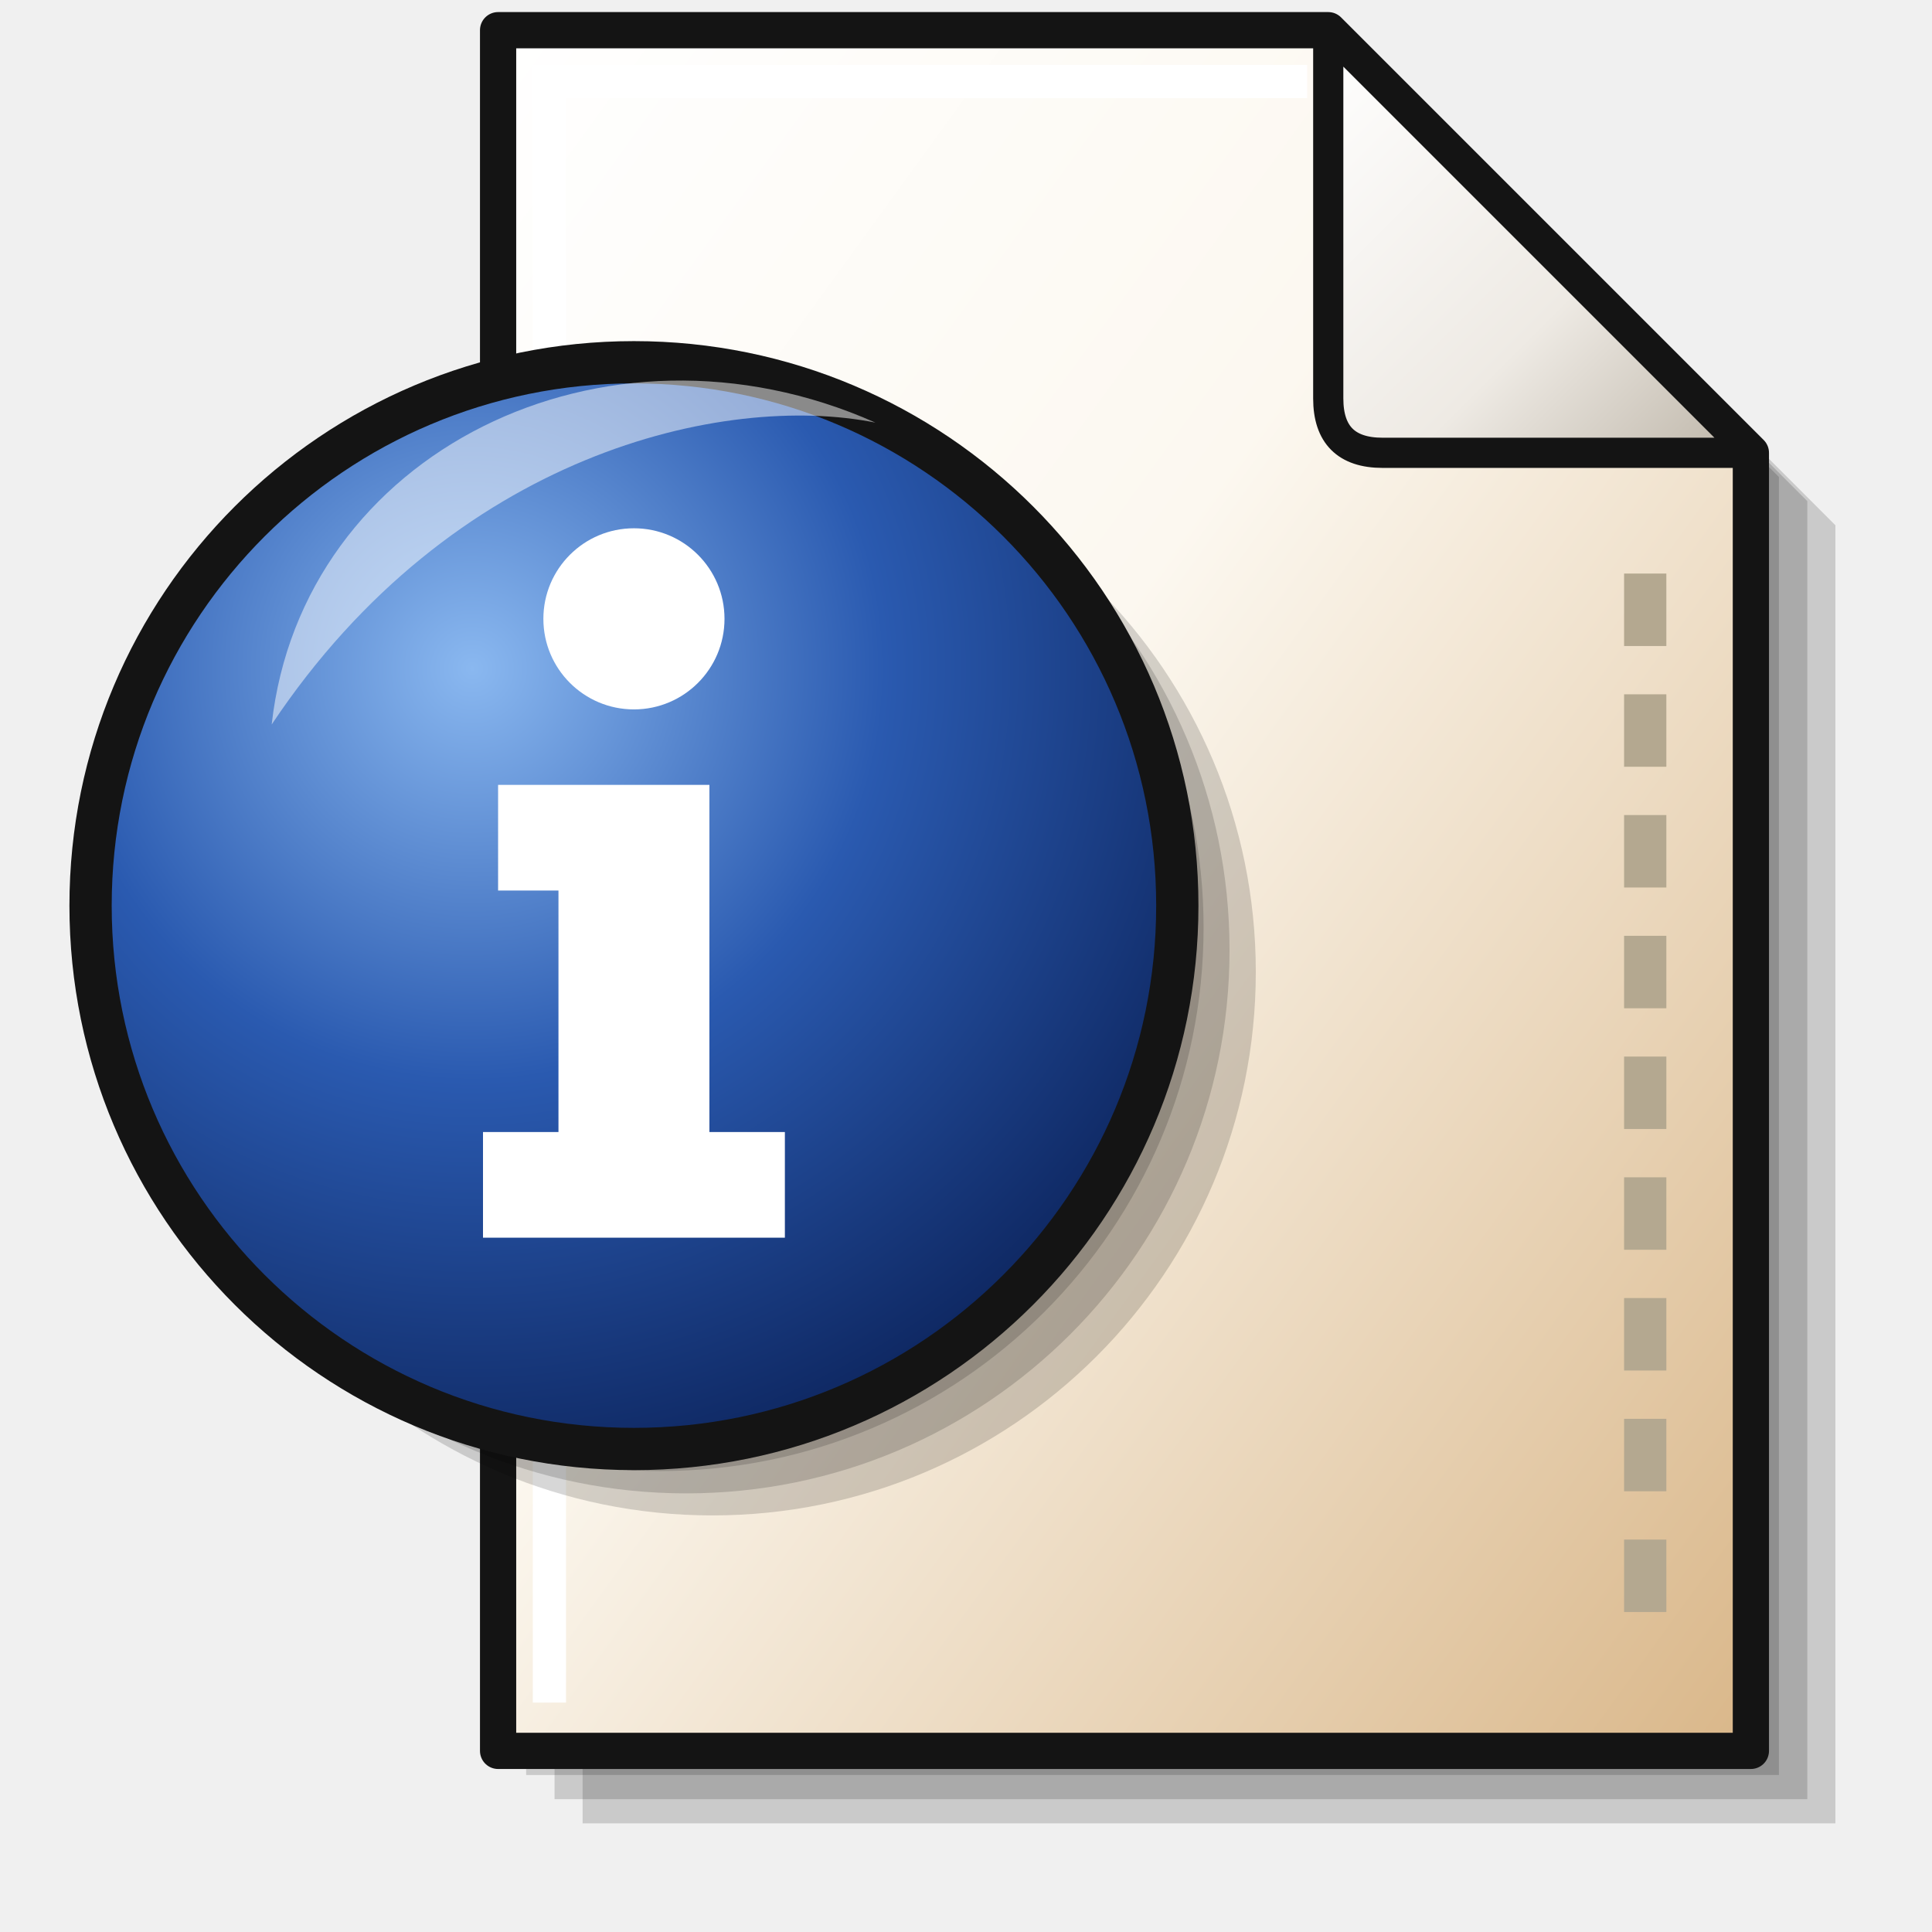
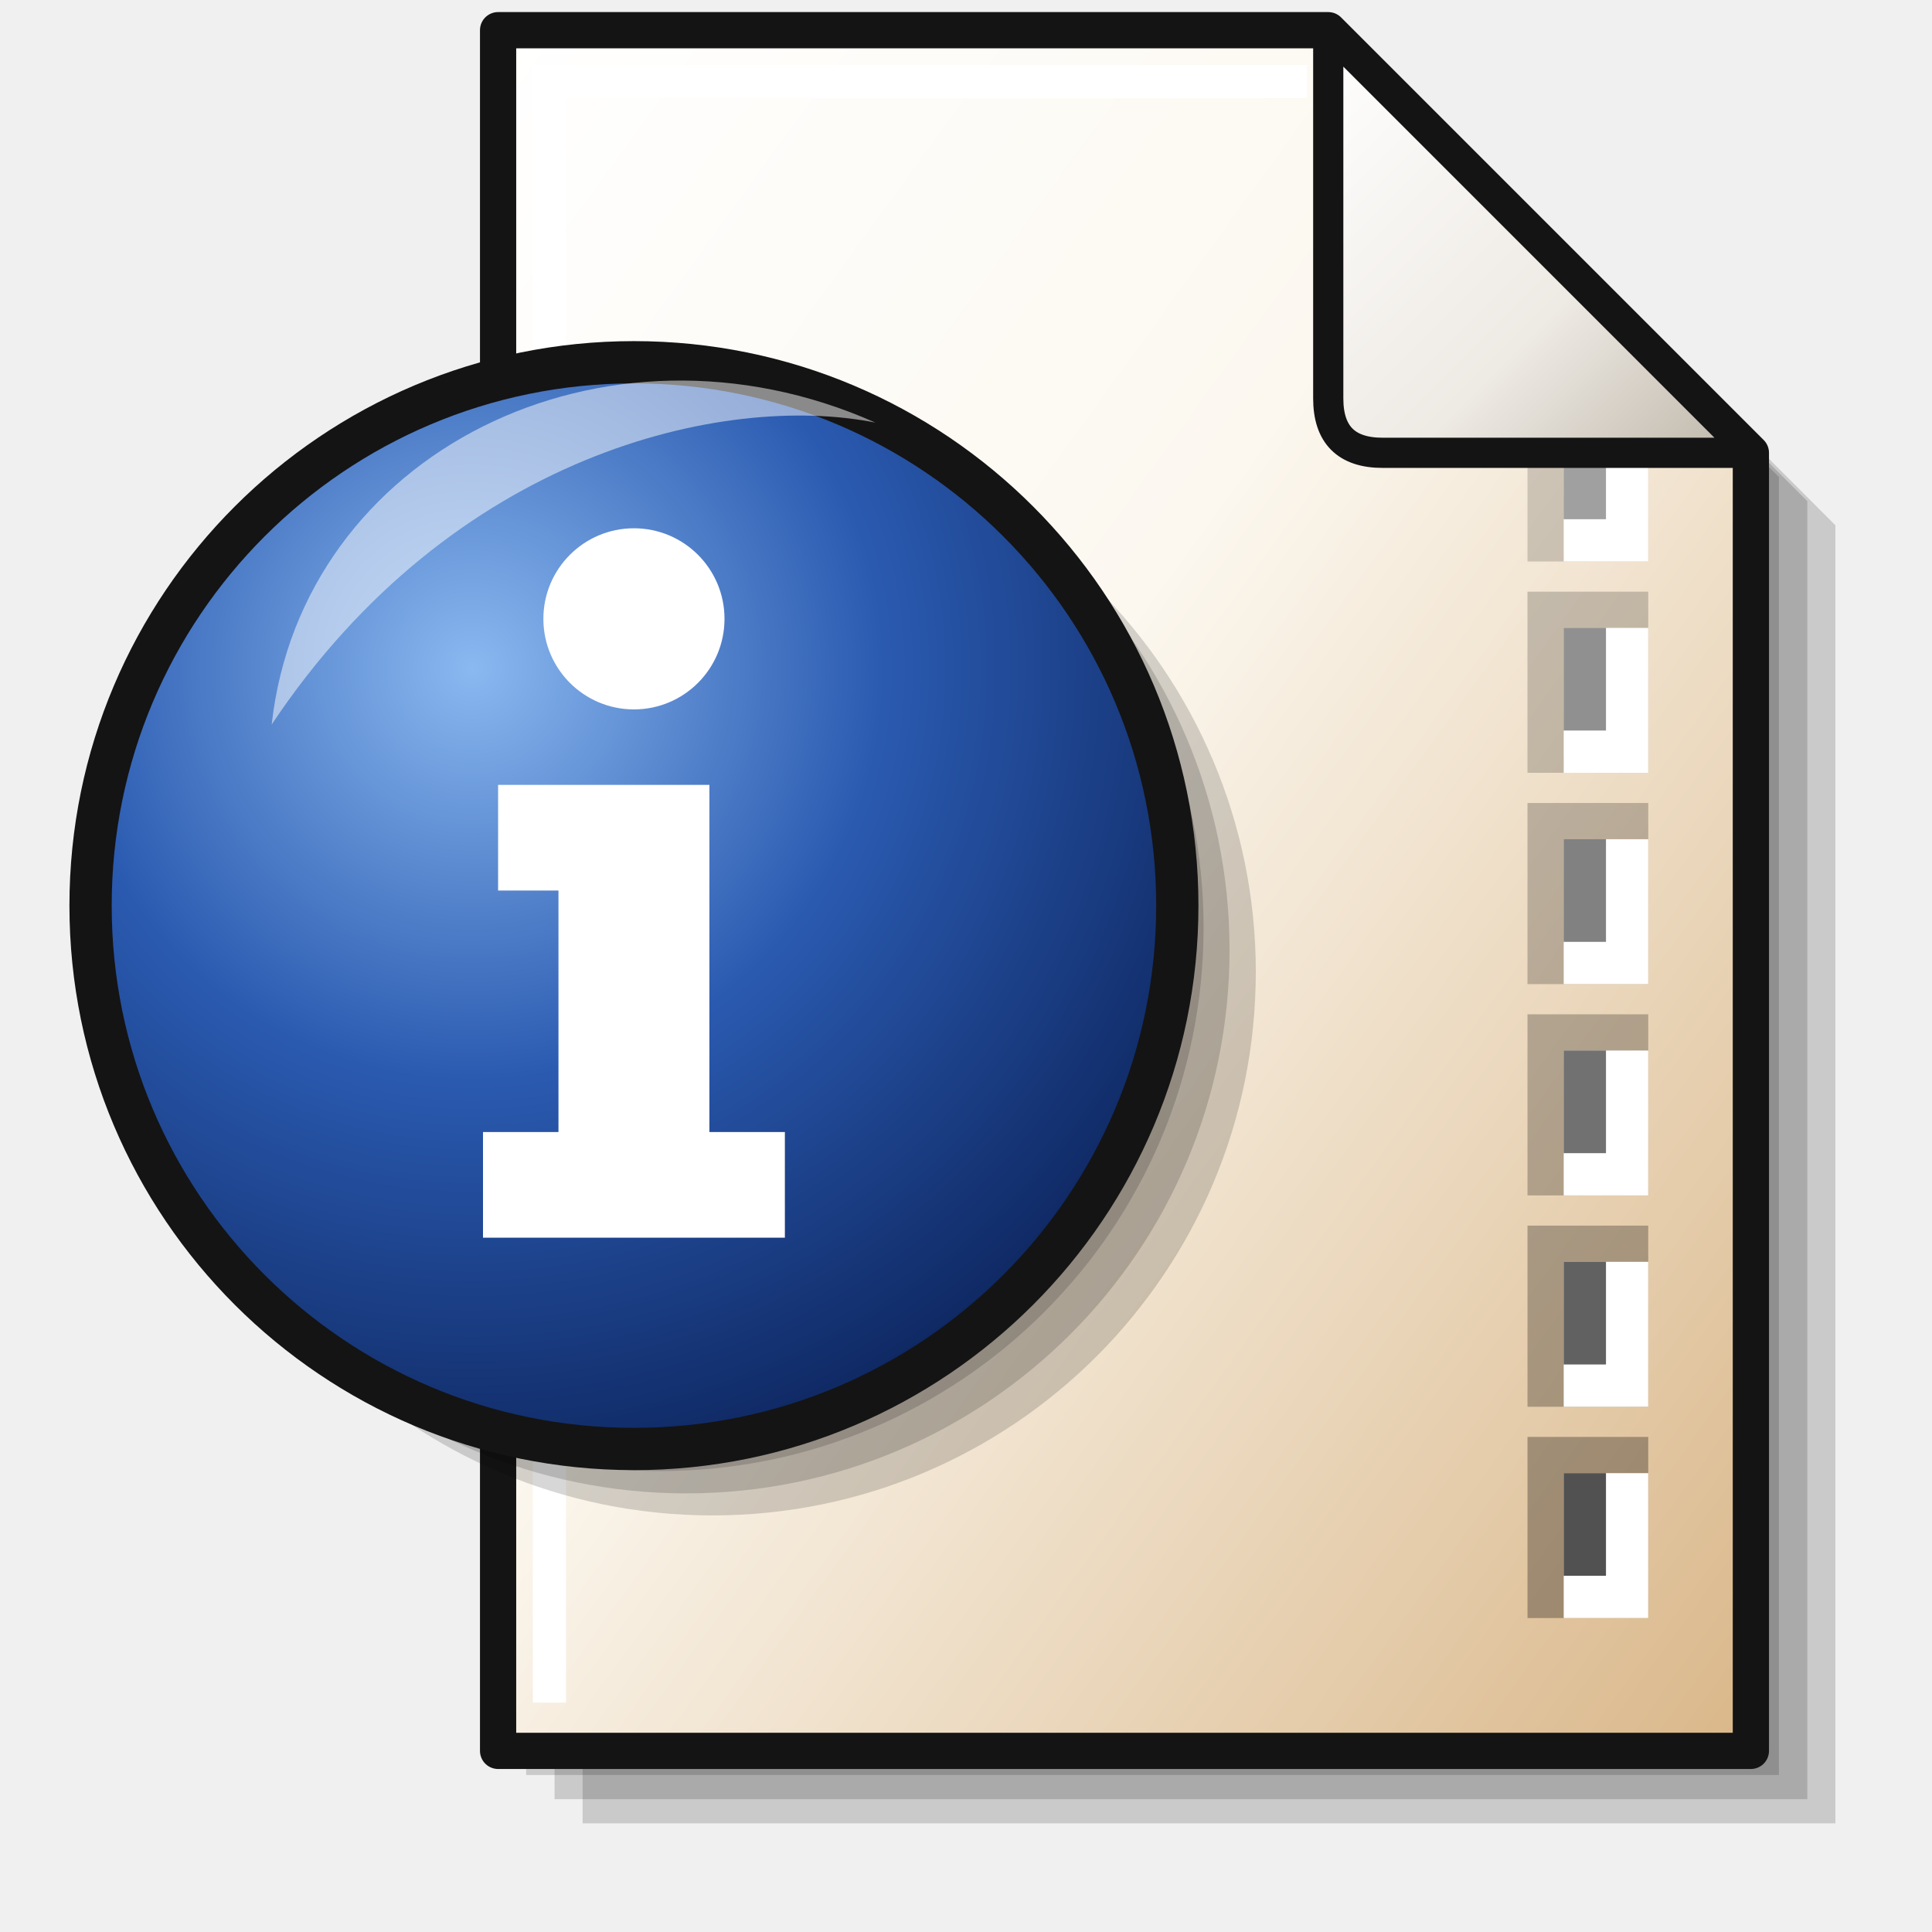
<svg xmlns="http://www.w3.org/2000/svg" width="64" height="64" viewBox="0 0 64 64">
  <defs>
    <linearGradient id="l1" x1="0" y1="0" x2="1" y2="1">
      <stop offset="0" stop-color="#ffffff" />
      <stop offset="0.42" stop-color="#fcf8f0" />
      <stop offset="1" stop-color="#d9b688" />
    </linearGradient>
    <linearGradient id="l2" x1="0" y1="0" x2="1" y2="1">
      <stop offset="0" stop-color="#ffffff" />
      <stop offset="0.6" stop-color="#eeeae4" />
      <stop offset="1" stop-color="#bdb5a8" />
    </linearGradient>
    <radialGradient id="r3" cx="0.35" cy="0.28" r="0.85" fx="0.35" fy="0.28">
      <stop offset="0" stop-color="#8ab8f0" />
      <stop offset="0.45" stop-color="#2a5ab0" />
      <stop offset="1" stop-color="#081c50" />
    </radialGradient>
  </defs>
  <g>
    <path d="M16.5,1H44L58,15V58H16.5Z" fill="#000" fill-opacity="0.160" transform="translate(0.93,0.80)" />
    <path d="M16.5,1H44L58,15V58H16.5Z" fill="#000" fill-opacity="0.160" transform="translate(1.87,1.60)" />
    <path d="M16.5,1H44L58,15V58H16.5Z" fill="#000" fill-opacity="0.160" transform="translate(2.80,2.40)" />
  </g>
  <path d="M16.5,1H44L58,15V58H16.5Z" fill="url(#l1)" stroke="#141414" stroke-width="1.2" stroke-linejoin="round" />
  <path d="M18.2,56.4V2.7H43.3" fill="none" stroke="#fff" stroke-width="1.1" />
+   <path d="M50.6,12.6h4.0v6.0h-4.0Z" fill="#000" fill-opacity="0.165" />
+   <path d="M51.8,13.8h2.8v4.8h-2.8Z" fill="#fff" />
+   <path d="M51.8,13.8h1.4v3.4h-1.4Z" fill="#000" fill-opacity="0.374" />
+   <path d="M50.6,19.6h4.0v6.0h-4.0Z" fill="#000" fill-opacity="0.192" />
+   <path d="M51.8,20.8h2.8v4.8h-2.8Z" fill="#fff" />
+   <path d="M51.8,20.8h1.4v3.4h-1.4Z" fill="#000" fill-opacity="0.435" />
+   <path d="M50.6,26.6h4.0v6.0h-4.0Z" fill="#000" fill-opacity="0.219" />
+   <path d="M51.8,27.8h2.8v4.8h-2.8Z" fill="#fff" />
+   <path d="M51.8,27.8h1.4v3.4h-1.4Z" fill="#000" fill-opacity="0.496" />
+   <path d="M50.6,33.6h4.0v6.0h-4.0Z" fill="#000" fill-opacity="0.246" />
+   <path d="M51.8,34.8h2.8v4.8h-2.8Z" fill="#fff" />
+   <path d="M51.8,34.8h1.4v3.4h-1.4Z" fill="#000" fill-opacity="0.558" />
+   <path d="M50.6,40.6h4.0v6.0h-4.0Z" fill="#000" fill-opacity="0.273" />
+   <path d="M51.8,41.8h2.8v4.8h-2.8Z" fill="#fff" />
+   <path d="M51.8,41.8h1.4v3.4h-1.4Z" fill="#000" fill-opacity="0.619" />
+   <path d="M50.6,47.6h4.0v6.0h-4.0Z" fill="#000" fill-opacity="0.300" />
+   <path d="M51.8,48.8h2.8v4.8h-2.8Z" fill="#fff" />
+   <path d="M51.8,48.8h1.4v3.4h-1.4Z" fill="#000" fill-opacity="0.680" />
  <path d="M44,1V13.2Q44,15 45.8,15H58Z" fill="url(#l2)" stroke="#141414" stroke-width="1" stroke-linejoin="round" />
-   <path d="M54.5,19V55" stroke="#b4a890" stroke-width="1.4" stroke-dasharray="2.4 1.6" />
  <g>
    <path d="M39,30A18,18 0 1 0 3,30A18,18 0 1 0 39,30Z" fill="#000" fill-opacity="0.160" transform="translate(0.87,0.73)" />
    <path d="M39,30A18,18 0 1 0 3,30A18,18 0 1 0 39,30Z" fill="#000" fill-opacity="0.160" transform="translate(1.73,1.47)" />
    <path d="M39,30A18,18 0 1 0 3,30A18,18 0 1 0 39,30Z" fill="#000" fill-opacity="0.160" transform="translate(2.60,2.20)" />
  </g>
  <path d="M39,30A18,18 0 1 0 3,30A18,18 0 1 0 39,30Z" fill="url(#r3)" stroke="#141414" stroke-width="1.4" stroke-linejoin="round" />
  <path d="M9,24C10,15 20,10 29,14C24,13 15,15 9,24Z" fill="#fff" fill-opacity=".5" />
  <path d="M24,20.5A3,3 0 1 0 18,20.5A3,3 0 1 0 24,20.5Z" fill="#ffffff" />
  <path d="M16.5,26H23.5V37.5H26V41H16V37.5H18.5V29.5H16.5Z" fill="#ffffff" />
</svg>
